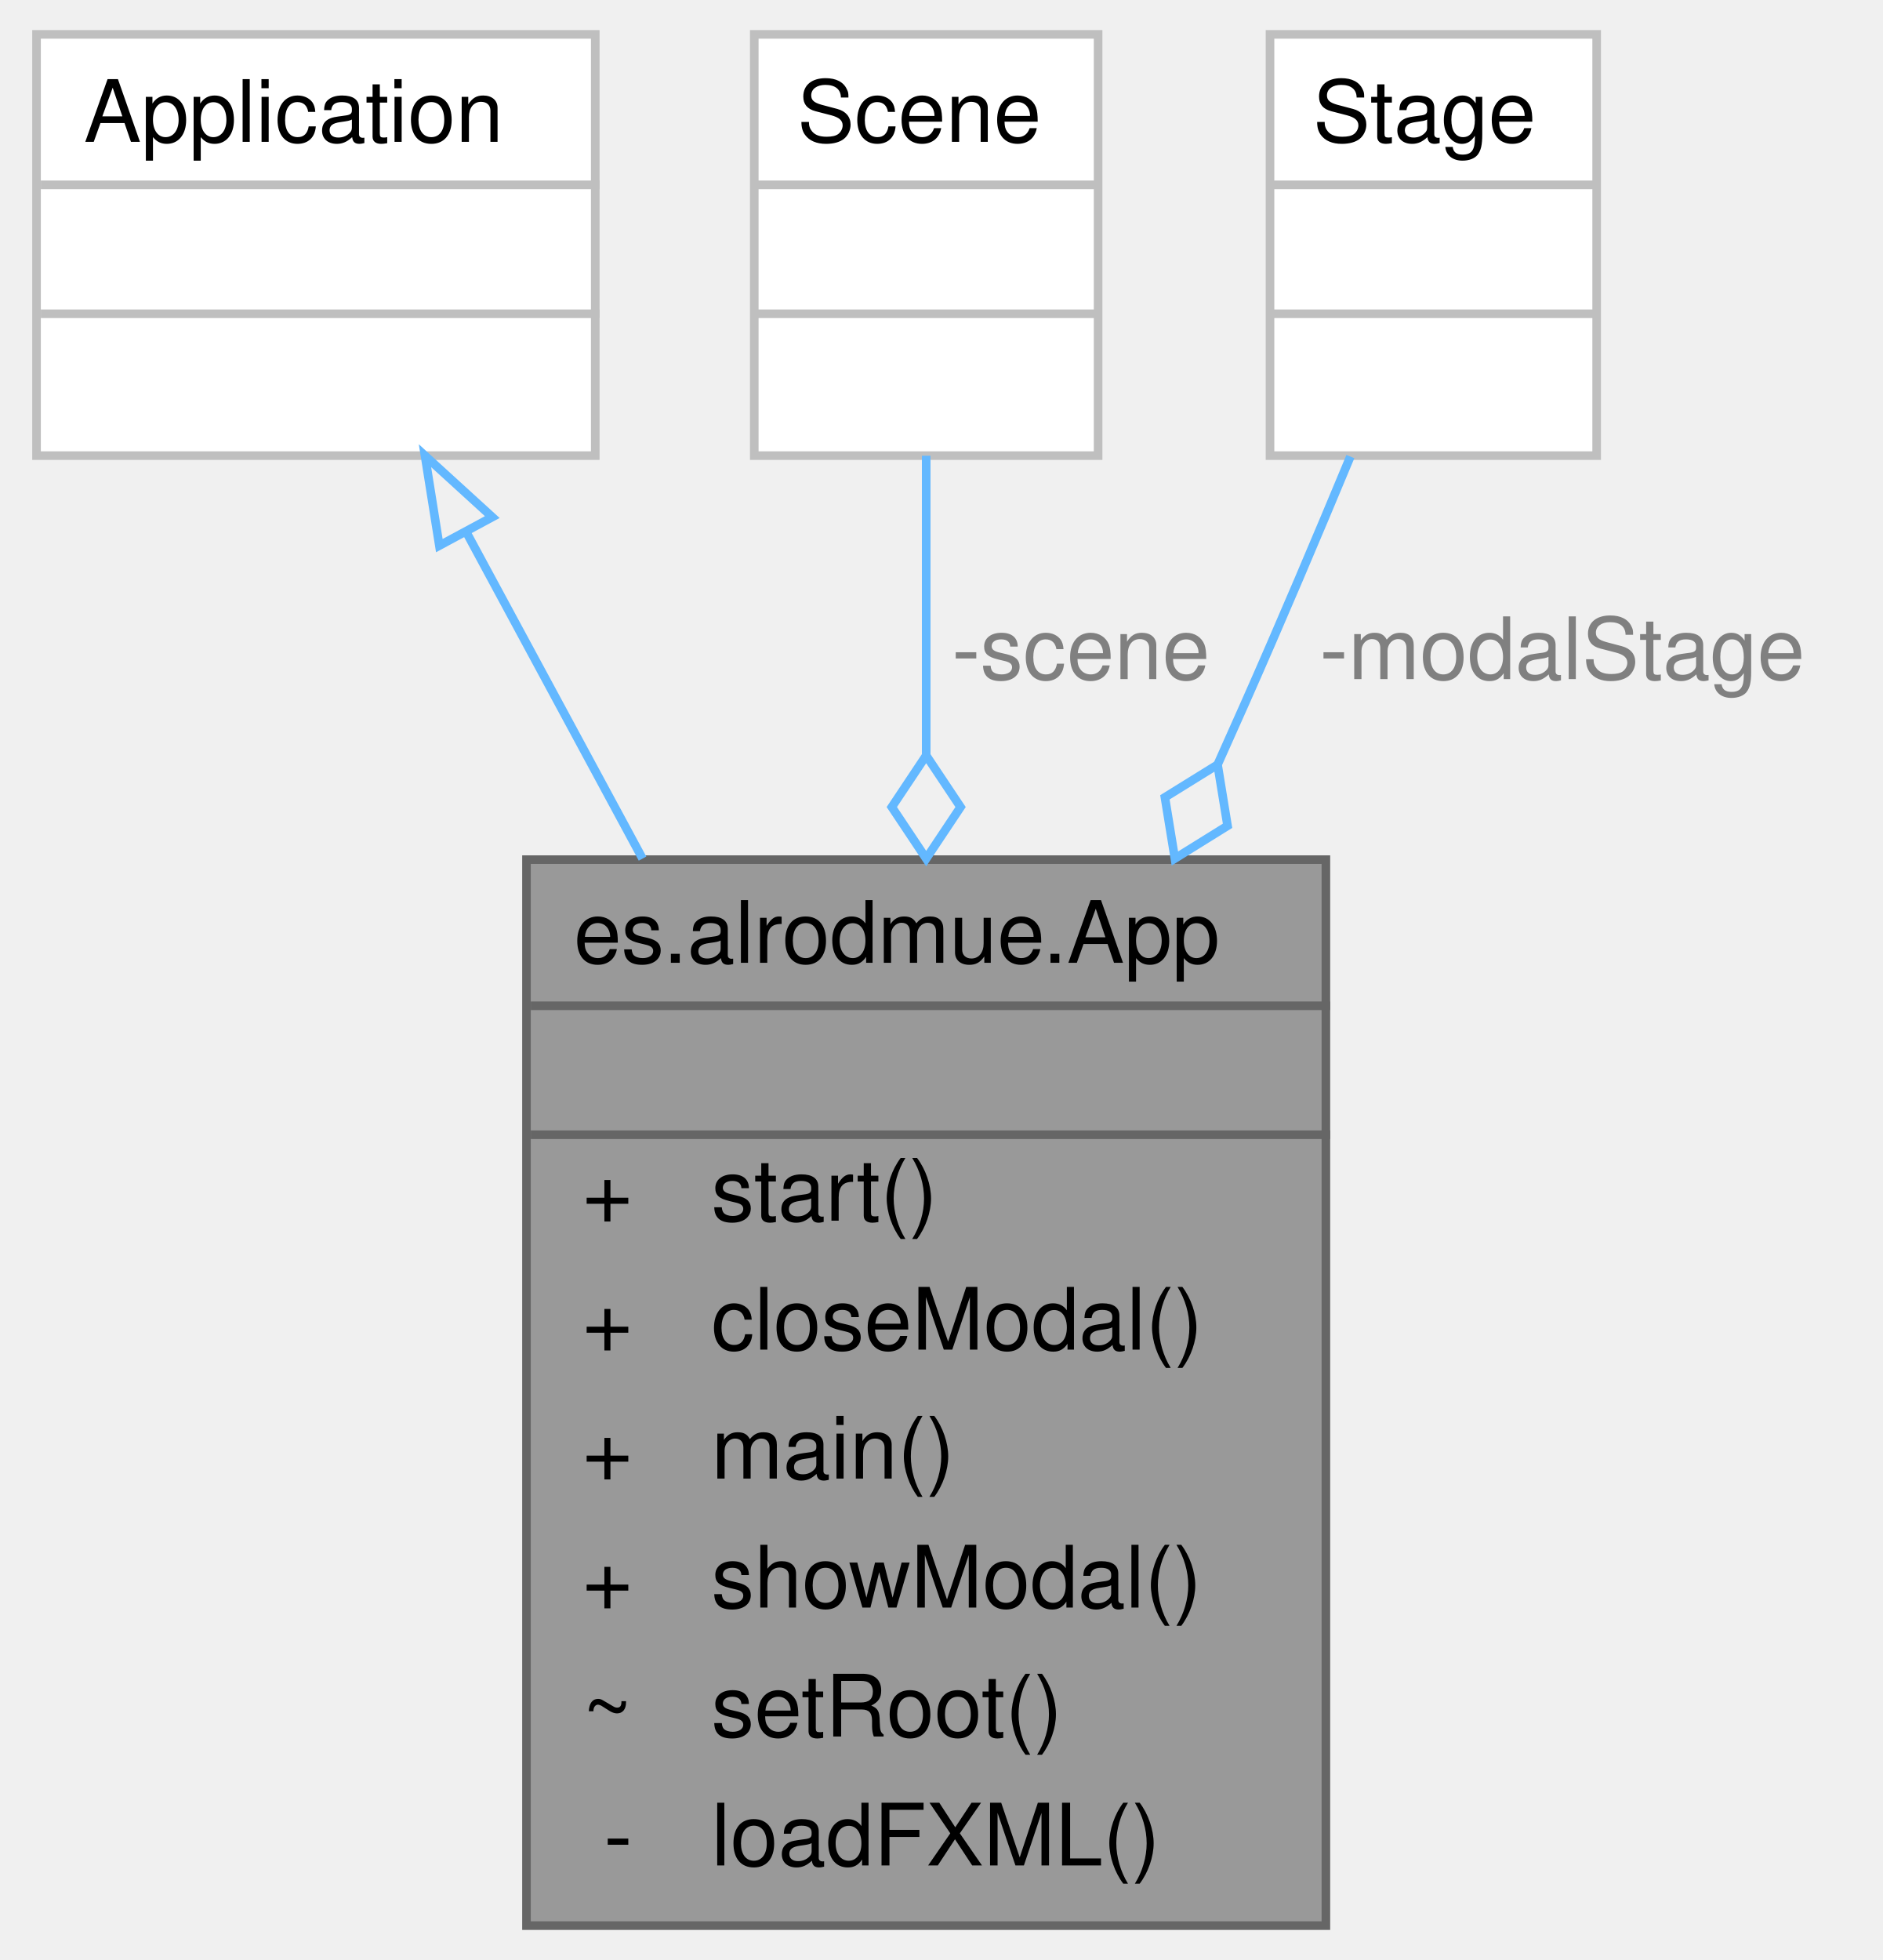
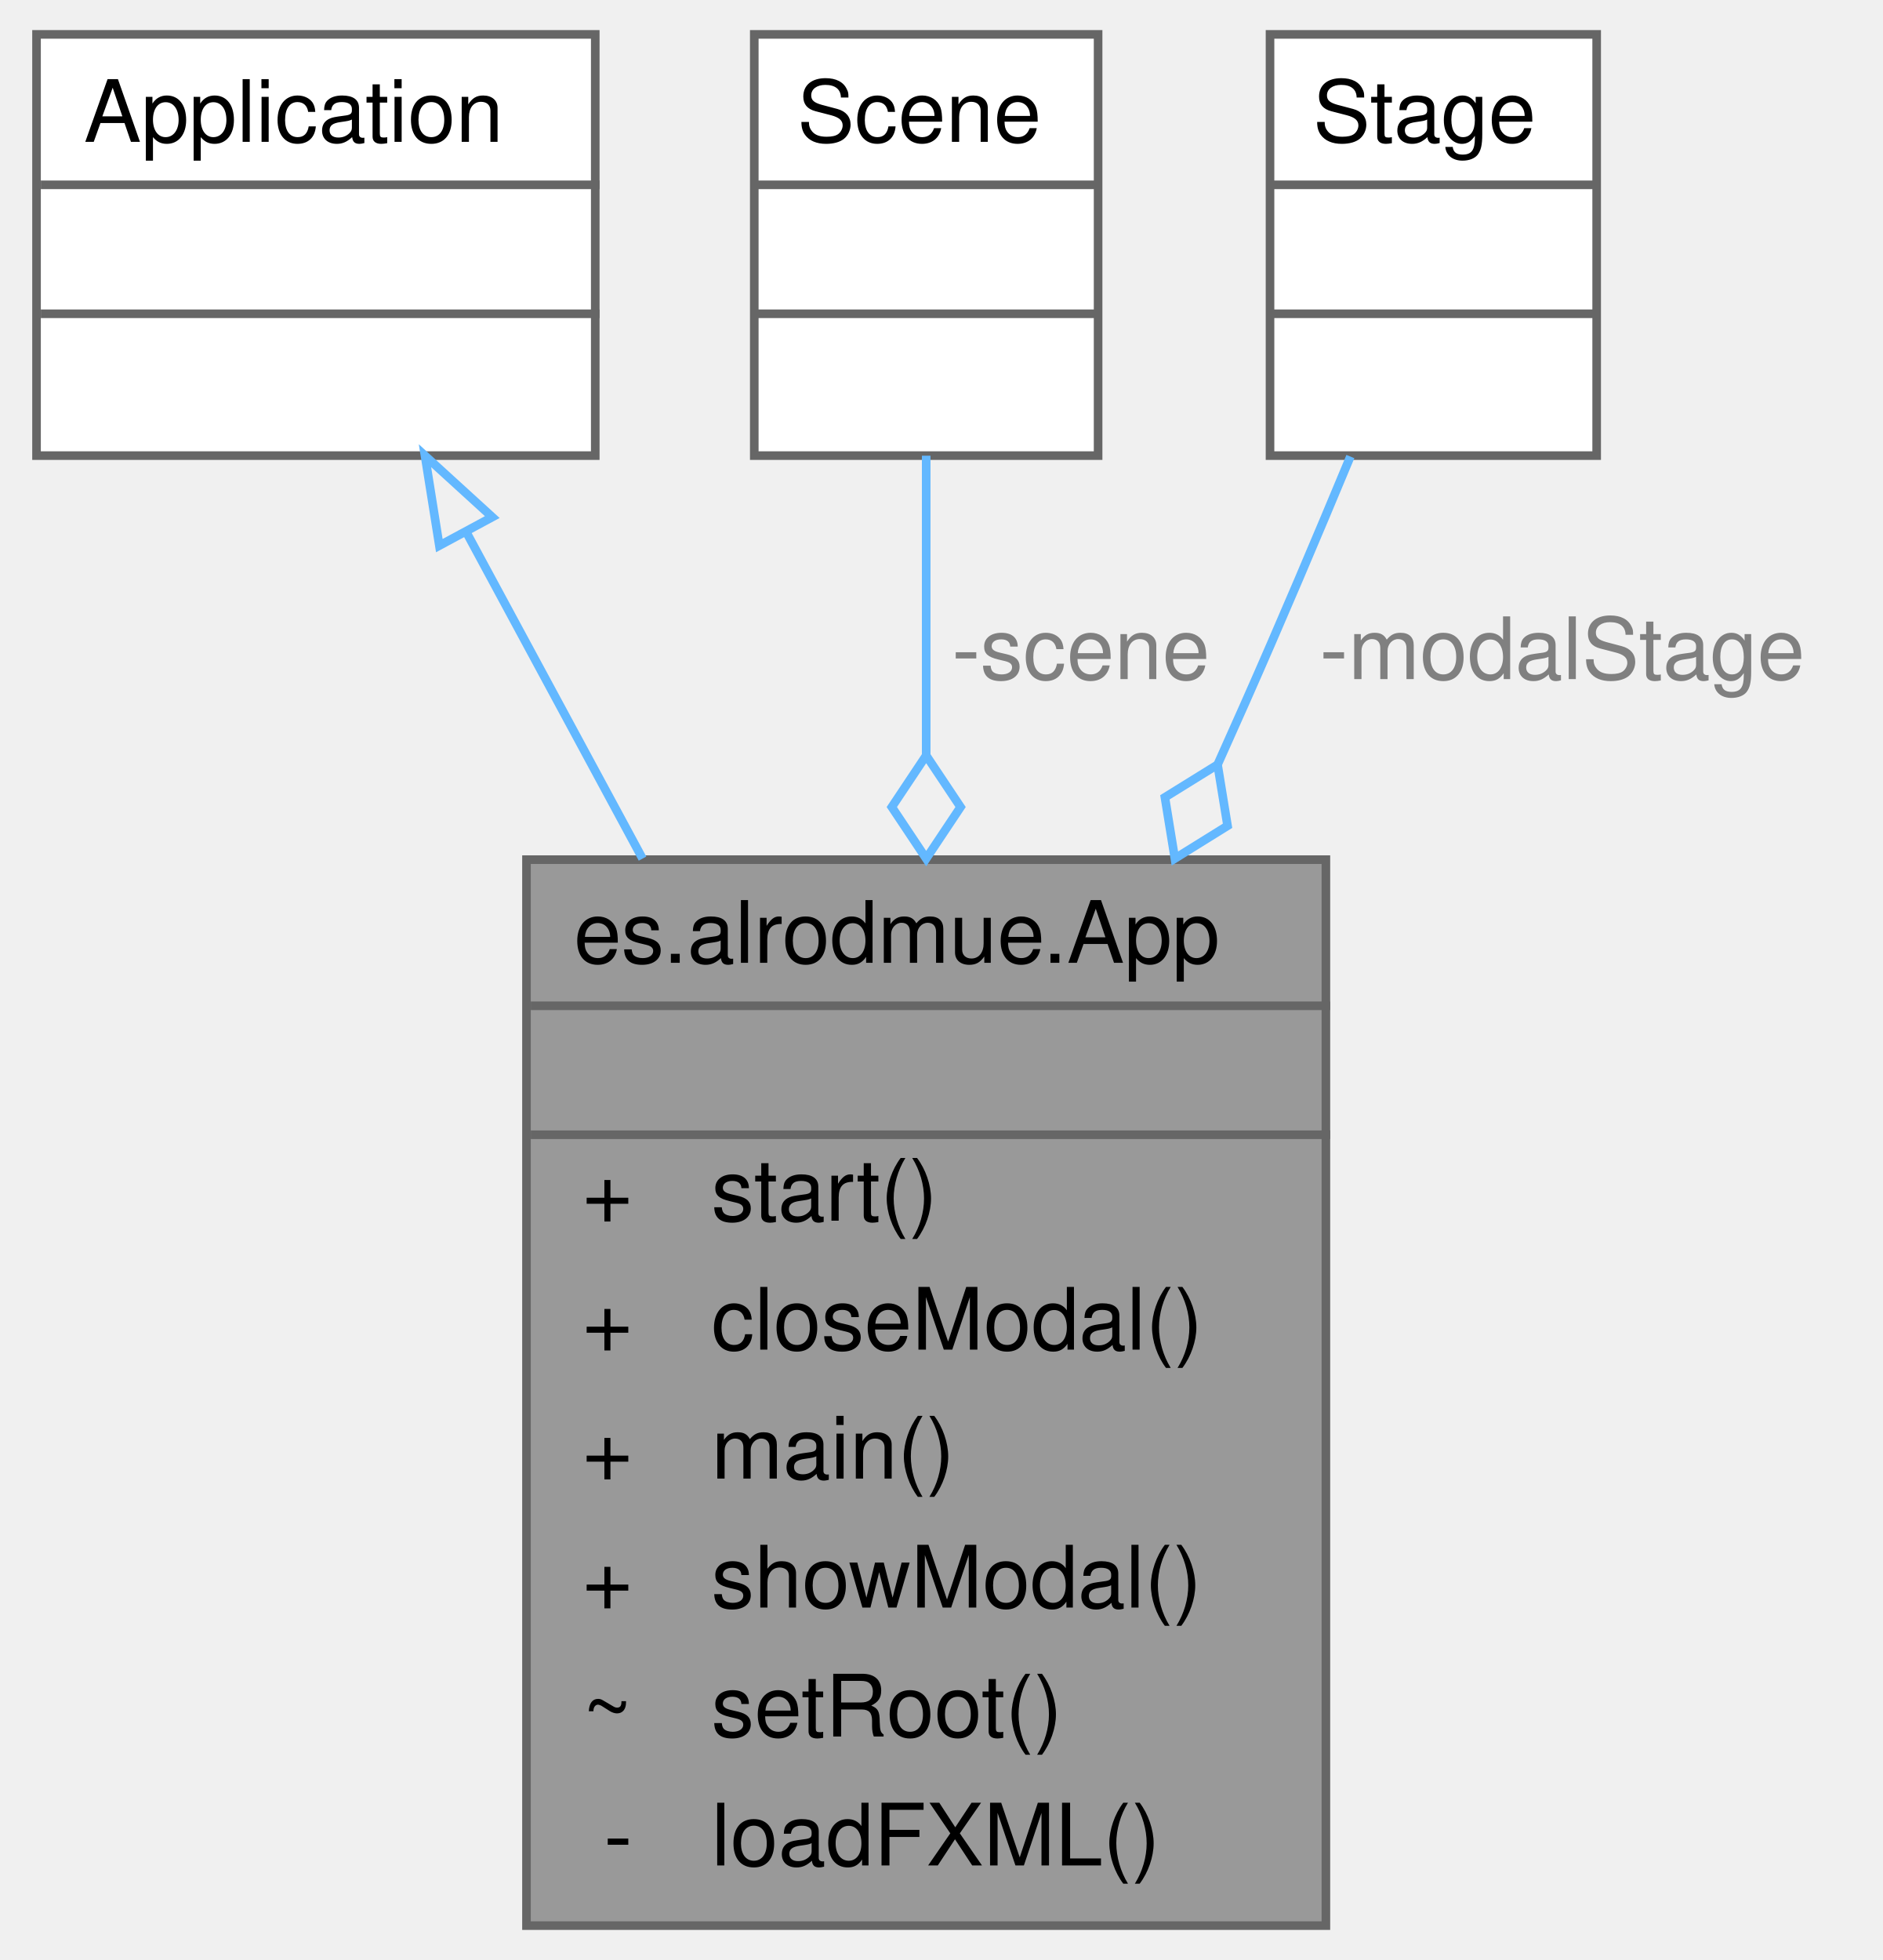
<svg xmlns="http://www.w3.org/2000/svg" xmlns:xlink="http://www.w3.org/1999/xlink" width="219pt" height="228pt" viewBox="0.00 0.00 218.50 228.00">
  <g id="graph0" class="graph" transform="scale(1 1) rotate(0) translate(4 224)">
    <g id="Node000001" class="node">
      <g id="a_Node000001">
        <a xlink:title=" ">
          <polygon fill="#999999" stroke="transparent" points="150,-124 57,-124 57,0 150,0 150,-124" />
          <text text-anchor="start" x="62.5" y="-112" font-family="Helvetica,sans-Serif" font-size="10.00">es.alrodmue.App</text>
          <text text-anchor="start" x="102" y="-97" font-family="Helvetica,sans-Serif" font-size="10.00"> </text>
          <text text-anchor="start" x="63.5" y="-82" font-family="Helvetica,sans-Serif" font-size="10.00">+</text>
          <text text-anchor="start" x="78.5" y="-82" font-family="Helvetica,sans-Serif" font-size="10.00">start()</text>
          <text text-anchor="start" x="63.5" y="-67" font-family="Helvetica,sans-Serif" font-size="10.00">+</text>
          <text text-anchor="start" x="78.5" y="-67" font-family="Helvetica,sans-Serif" font-size="10.00">closeModal()</text>
          <text text-anchor="start" x="63.5" y="-52" font-family="Helvetica,sans-Serif" font-size="10.00">+</text>
          <text text-anchor="start" x="78.5" y="-52" font-family="Helvetica,sans-Serif" font-size="10.00">main()</text>
          <text text-anchor="start" x="63.5" y="-37" font-family="Helvetica,sans-Serif" font-size="10.00">+</text>
          <text text-anchor="start" x="78.5" y="-37" font-family="Helvetica,sans-Serif" font-size="10.00">showModal()</text>
          <text text-anchor="start" x="63.5" y="-22" font-family="Helvetica,sans-Serif" font-size="10.00">~</text>
          <text text-anchor="start" x="78.5" y="-22" font-family="Helvetica,sans-Serif" font-size="10.00">setRoot()</text>
          <text text-anchor="start" x="66" y="-7" font-family="Helvetica,sans-Serif" font-size="10.00">-</text>
          <text text-anchor="start" x="78.5" y="-7" font-family="Helvetica,sans-Serif" font-size="10.00">loadFXML()</text>
          <polygon fill="#666666" stroke="#666666" points="57.5,-107 57.5,-107 150.5,-107 150.5,-107 57.5,-107" />
          <polygon fill="#666666" stroke="#666666" points="57.5,-92 57.5,-92 150.5,-92 150.5,-92 57.5,-92" />
          <polygon fill="none" stroke="#666666" points="57,0 57,-124 150,-124 150,0 57,0" />
        </a>
      </g>
    </g>
    <g id="Node000002" class="node">
      <g id="a_Node000002">
        <a xlink:title=" ">
          <polygon fill="white" stroke="transparent" points="65,-220 0,-220 0,-171 65,-171 65,-220" />
          <text text-anchor="start" x="5.5" y="-207.5" font-family="Helvetica,sans-Serif" font-size="10.00">Application</text>
          <text text-anchor="start" x="31" y="-192.5" font-family="Helvetica,sans-Serif" font-size="10.00"> </text>
          <text text-anchor="start" x="31" y="-177.5" font-family="Helvetica,sans-Serif" font-size="10.00"> </text>
-           <polygon fill="#bfbfbf" stroke="#bfbfbf" points="0.5,-202.5 0.5,-202.5 65.5,-202.5 65.5,-202.5 0.5,-202.5" />
-           <polygon fill="#bfbfbf" stroke="#bfbfbf" points="0.5,-187.5 0.5,-187.5 65.5,-187.5 65.5,-187.5 0.5,-187.5" />
-           <polygon fill="none" stroke="#bfbfbf" points="0,-171 0,-220 65,-220 65,-171 0,-171" />
+           <polygon fill="#666666" stroke="#666666" points="0.5,-202.5 0.5,-202.5 65.5,-202.5 65.5,-202.5 0.5,-202.5" />
+           <polygon fill="#666666" stroke="#666666" points="0.5,-187.5 0.5,-187.5 65.5,-187.5 65.5,-187.5 0.5,-187.5" />
+           <polygon fill="none" stroke="#666666" points="0,-171 0,-220 65,-220 65,-171 0,-171" />
        </a>
      </g>
    </g>
    <g id="edge1_Node000001_Node000002" class="edge">
      <g id="a_edge1_Node000001_Node000002">
        <a xlink:title=" ">
          <path fill="none" stroke="#63b8ff" d="M49.95,-162.19C56.17,-150.66 63.4,-137.27 70.5,-124.12" />
          <polygon fill="none" stroke="#63b8ff" points="46.86,-160.53 45.19,-170.99 53.02,-163.85 46.86,-160.53" />
        </a>
      </g>
    </g>
    <g id="Node000003" class="node">
      <g id="a_Node000003">
        <a xlink:title=" ">
          <polygon fill="white" stroke="transparent" points="123.5,-220 83.5,-220 83.5,-171 123.5,-171 123.5,-220" />
          <text text-anchor="start" x="88.5" y="-207.5" font-family="Helvetica,sans-Serif" font-size="10.00">Scene</text>
          <text text-anchor="start" x="101.5" y="-192.5" font-family="Helvetica,sans-Serif" font-size="10.00"> </text>
          <text text-anchor="start" x="101.5" y="-177.5" font-family="Helvetica,sans-Serif" font-size="10.00"> </text>
-           <polygon fill="#bfbfbf" stroke="#bfbfbf" points="83.5,-202.5 83.5,-202.5 123.5,-202.5 123.5,-202.5 83.5,-202.5" />
-           <polygon fill="#bfbfbf" stroke="#bfbfbf" points="83.5,-187.5 83.5,-187.5 123.5,-187.5 123.5,-187.5 83.5,-187.5" />
-           <polygon fill="none" stroke="#bfbfbf" points="83.5,-171 83.5,-220 123.5,-220 123.5,-171 83.5,-171" />
+           <polygon fill="#666666" stroke="#666666" points="83.5,-202.5 83.5,-202.5 123.5,-202.5 123.5,-202.5 83.5,-202.5" />
+           <polygon fill="#666666" stroke="#666666" points="83.5,-187.5 83.5,-187.5 123.5,-187.5 123.5,-187.5 83.5,-187.5" />
+           <polygon fill="none" stroke="#666666" points="83.5,-171 83.5,-220 123.5,-220 123.5,-171 83.5,-171" />
        </a>
      </g>
    </g>
    <g id="edge2_Node000001_Node000003" class="edge">
      <g id="a_edge2_Node000001_Node000003">
        <a xlink:title=" ">
          <path fill="none" stroke="#63b8ff" d="M103.5,-170.99C103.5,-161.03 103.5,-148.82 103.5,-136.24" />
          <polygon fill="none" stroke="#63b8ff" points="103.5,-136.12 99.5,-130.12 103.5,-124.12 107.5,-130.12 103.5,-136.12" />
        </a>
      </g>
      <text text-anchor="middle" x="121.5" y="-145" font-family="Helvetica,sans-Serif" font-size="10.00" fill="grey"> -scene</text>
    </g>
    <g id="Node000004" class="node">
      <g id="a_Node000004">
        <a xlink:title=" ">
          <polygon fill="white" stroke="transparent" points="181.5,-220 143.5,-220 143.5,-171 181.5,-171 181.5,-220" />
          <text text-anchor="start" x="148.5" y="-207.5" font-family="Helvetica,sans-Serif" font-size="10.00">Stage</text>
          <text text-anchor="start" x="160.5" y="-192.5" font-family="Helvetica,sans-Serif" font-size="10.00"> </text>
          <text text-anchor="start" x="160.5" y="-177.5" font-family="Helvetica,sans-Serif" font-size="10.00"> </text>
-           <polygon fill="#bfbfbf" stroke="#bfbfbf" points="143.5,-202.5 143.5,-202.5 181.5,-202.5 181.5,-202.5 143.5,-202.5" />
-           <polygon fill="#bfbfbf" stroke="#bfbfbf" points="143.5,-187.5 143.5,-187.5 181.5,-187.5 181.5,-187.5 143.5,-187.5" />
-           <polygon fill="none" stroke="#bfbfbf" points="143.5,-171 143.5,-220 181.5,-220 181.5,-171 143.5,-171" />
+           <polygon fill="#666666" stroke="#666666" points="143.5,-202.5 143.5,-202.5 181.5,-202.5 181.5,-202.5 143.5,-202.5" />
+           <polygon fill="#666666" stroke="#666666" points="143.5,-187.5 143.5,-187.5 181.5,-187.5 181.5,-187.5 143.5,-187.5" />
+           <polygon fill="none" stroke="#666666" points="143.5,-171 143.5,-220 181.5,-220 181.5,-171 143.5,-171" />
        </a>
      </g>
    </g>
    <g id="edge3_Node000001_Node000004" class="edge">
      <g id="a_edge3_Node000001_Node000004">
        <a xlink:title=" ">
          <path fill="none" stroke="#63b8ff" d="M152.85,-170.89C149.08,-161.82 144.67,-151.4 140.5,-142 139.49,-139.73 138.46,-137.42 137.42,-135.1" />
          <polygon fill="none" stroke="#63b8ff" points="137.4,-135.05 131.27,-131.25 132.43,-124.13 138.56,-127.94 137.4,-135.05" />
        </a>
      </g>
      <text text-anchor="middle" x="177.5" y="-145" font-family="Helvetica,sans-Serif" font-size="10.00" fill="grey"> -modalStage</text>
    </g>
  </g>
</svg>
